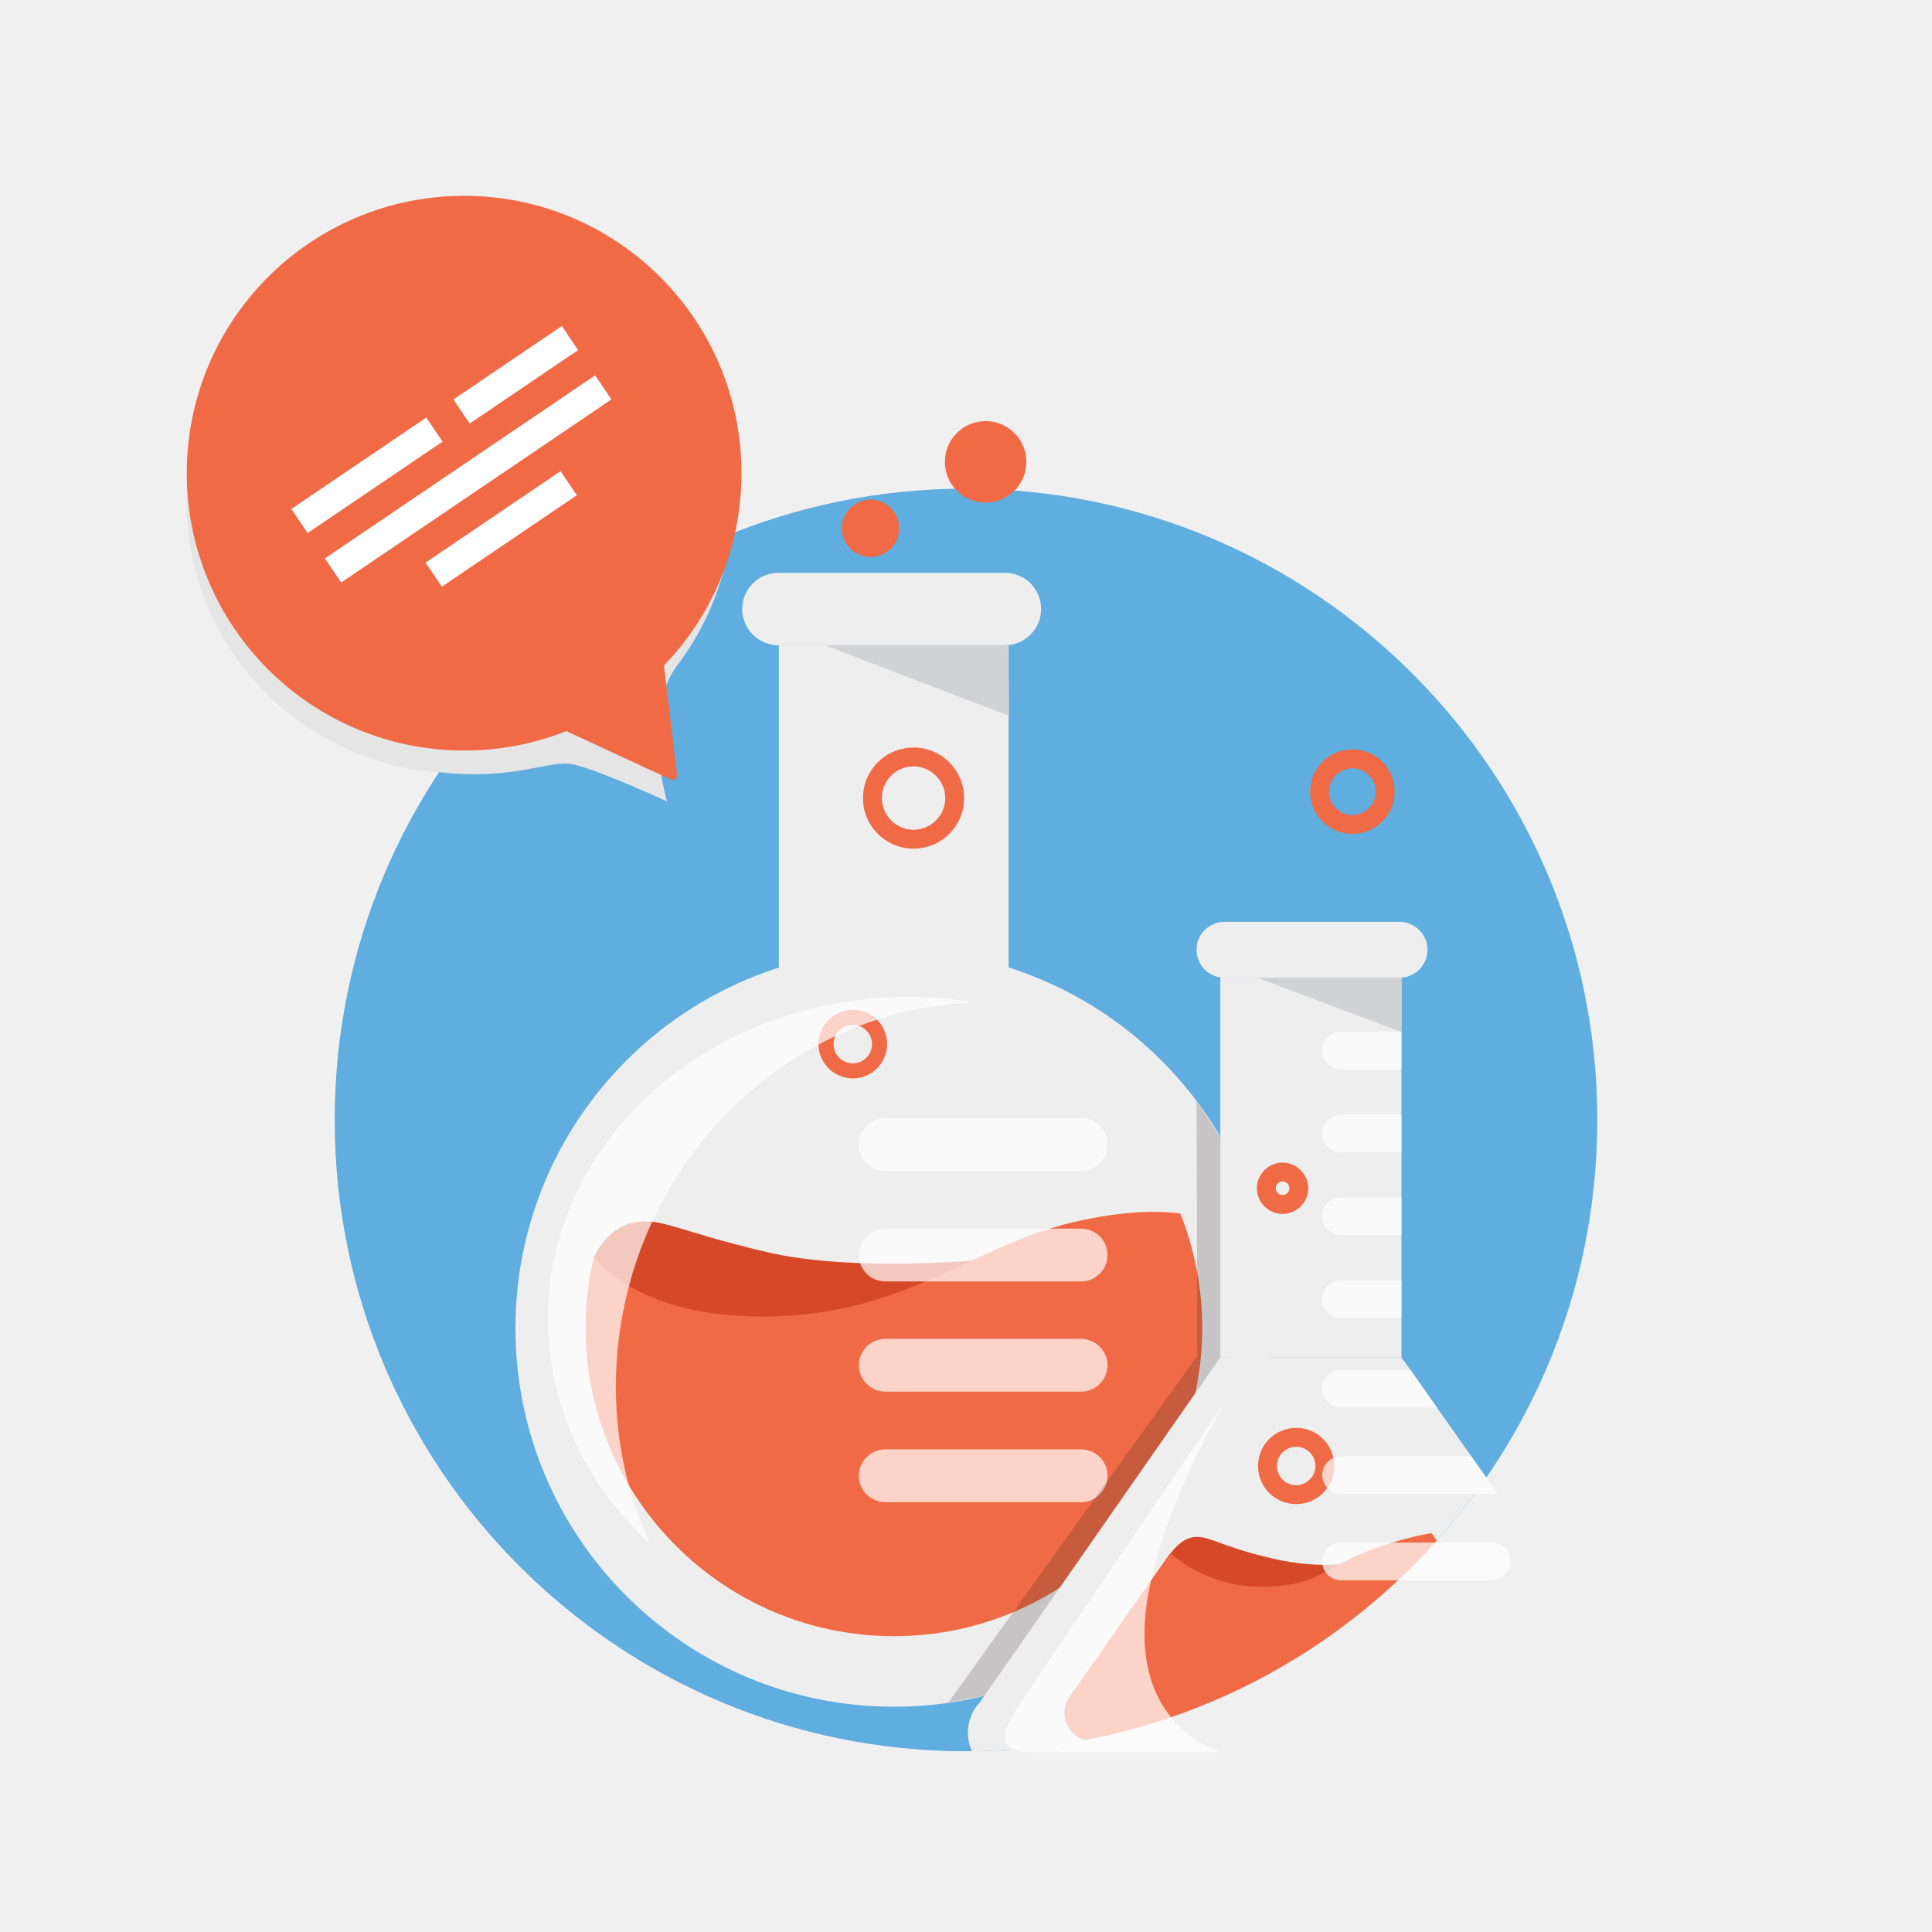
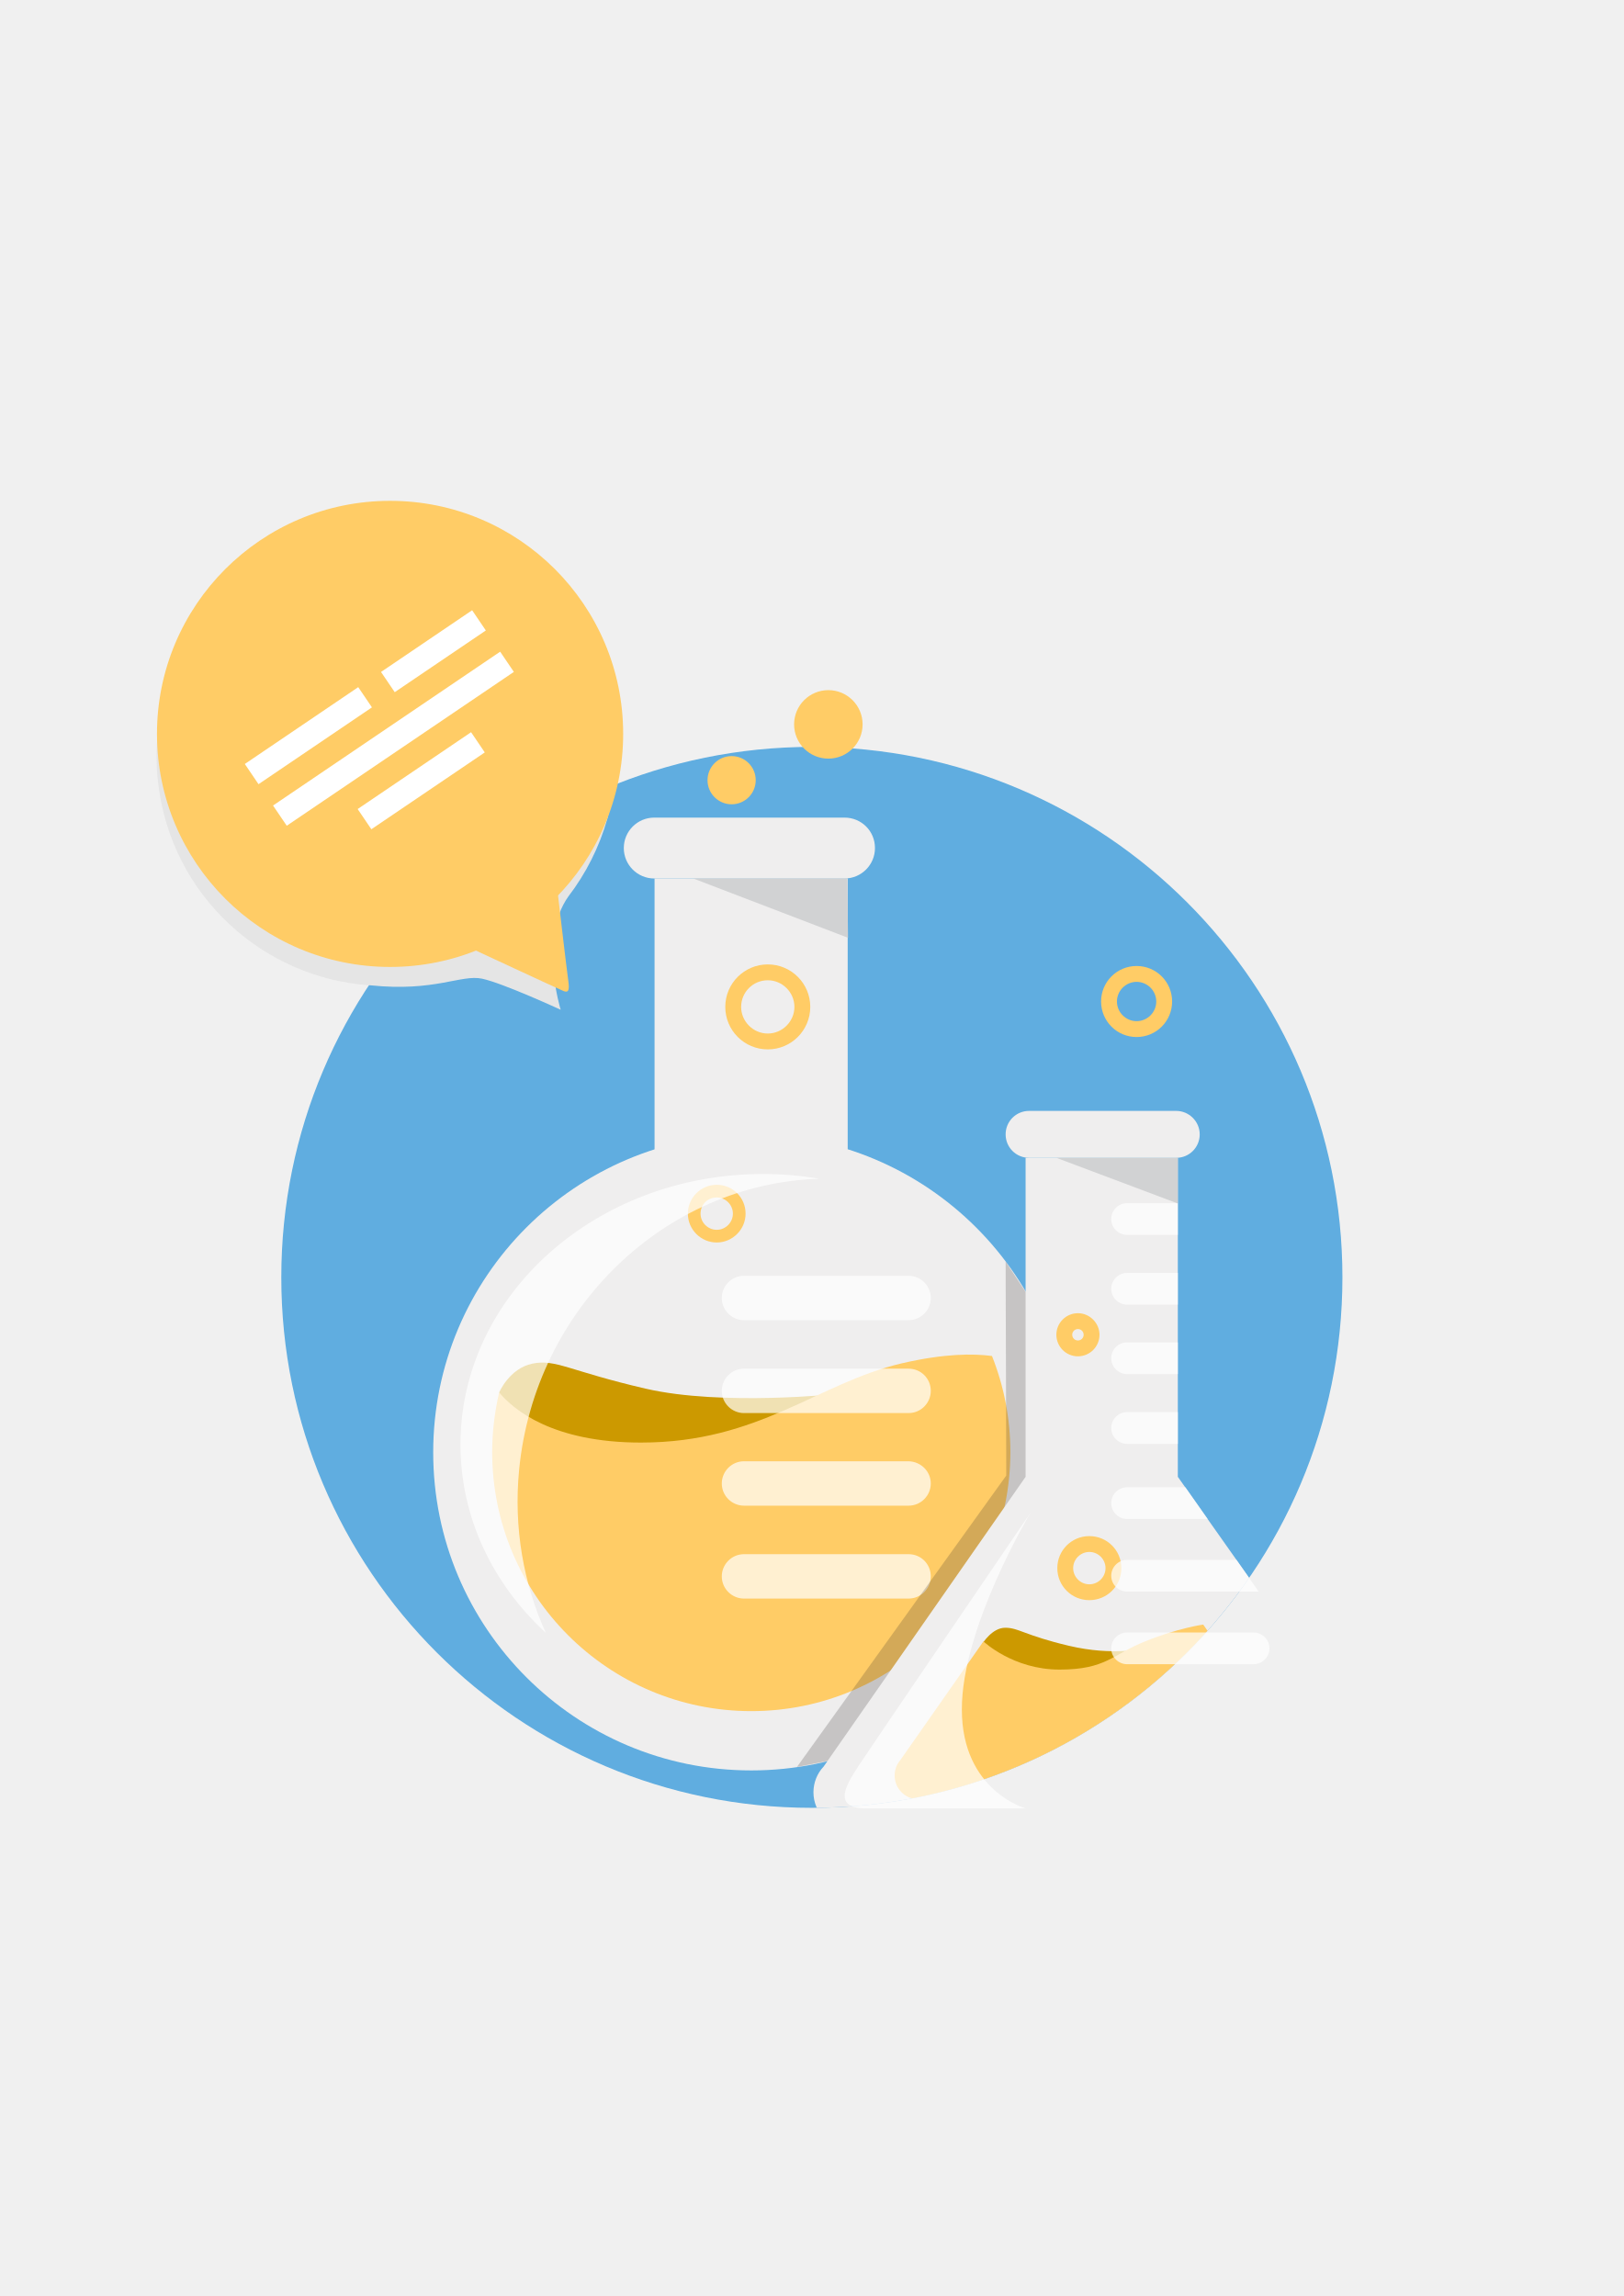
- <svg xmlns="http://www.w3.org/2000/svg" xmlns:xlink="http://www.w3.org/1999/xlink" enable-background="new 0 0 512 512" id="Layer_12" version="1.1" viewBox="0 0 512 512" xml:space="preserve">
+ <svg xmlns="http://www.w3.org/2000/svg" xmlns:xlink="http://www.w3.org/1999/xlink" version="1.1" id="Layer_12" x="0px" y="0px" width="595.28px" height="841.89px" viewBox="0 0 595.28 841.89" enable-background="new 0 0 595.28 841.89" xml:space="preserve">
  <g>
-     <circle cx="256" cy="296.8" fill="#60ADE0" r="167.3" />
-     <circle cx="236.9" cy="352" fill="#EFEEEE" r="100.3" />
-     <path d="M264.7,333.5c0,0-36.9,4-61.1-1.6c-24.2-5.6-28.3-9.4-35.7-7.9c-7.3,1.5-10.5,9.1-10.5,9.1   s4.4,18.8,40.8,18.8S264.7,333.5,264.7,333.5z" fill="#D64928" />
-     <rect fill="#EFEEEE" height="89.6" width="60.9" x="206.4" y="171" />
-     <path d="M275.9,161.4c0,5.3-4.3,9.6-9.6,9.6h-60c-5.3,0-9.6-4.3-9.6-9.6l0,0c0-5.3,4.3-9.6,9.6-9.6h60   C271.6,151.8,275.9,156,275.9,161.4L275.9,161.4z" fill="#EFEEEE" />
+     <circle fill="#60ADE0" cx="297.64" cy="468.381" r="194.512" />
+     <circle fill="#EFEEEE" cx="275.433" cy="532.56" r="116.614" />
+     <path fill="#CC9900" d="M307.755,511.051c0,0-42.902,4.651-71.038-1.86c-28.136-6.511-32.903-10.929-41.507-9.185   c-8.487,1.744-12.208,10.58-12.208,10.58s5.116,21.858,47.436,21.858S307.755,511.051,307.755,511.051z" />
+     <rect x="239.972" y="322.119" fill="#EFEEEE" width="70.806" height="104.174" />
+     <path fill="#EFEEEE" d="M320.777,310.958c0,6.162-4.999,11.162-11.161,11.162h-69.759c-6.162,0-11.162-4.999-11.162-11.162l0,0   c0-6.162,4.999-11.161,11.162-11.161h69.759C315.777,299.796,320.777,304.679,320.777,310.958L320.777,310.958z" />
    <g>
-       <path d="M242.1,203.1c4.6,0,8.4,3.8,8.4,8.4s-3.8,8.4-8.4,8.4s-8.4-3.8-8.4-8.4S237.4,203.1,242.1,203.1     M242.1,198.1c-7.4,0-13.4,6-13.4,13.4c0,7.4,6,13.4,13.4,13.4c7.4,0,13.4-6,13.4-13.4C255.5,204.1,249.5,198.1,242.1,198.1    L242.1,198.1z" fill="#F06A46" />
+       <path fill="#FFCC66" d="M281.479,359.44c5.348,0,9.766,4.418,9.766,9.766c0,5.348-4.418,9.766-9.766,9.766    s-9.766-4.418-9.766-9.766C271.713,363.859,276.015,359.44,281.479,359.44 M281.479,353.627c-8.604,0-15.58,6.976-15.58,15.58    c0,8.604,6.976,15.58,15.58,15.58c8.604,0,15.58-6.976,15.58-15.58C297.059,360.603,290.083,353.627,281.479,353.627    L281.479,353.627z" />
    </g>
    <g>
-       <path d="M226,271.6c2.8,0,5.1,2.3,5.1,5.1c0,2.8-2.3,5.1-5.1,5.1c-2.8,0-5.1-2.3-5.1-5.1    C220.9,273.8,223.2,271.6,226,271.6 M226,267.6c-5,0-9.1,4.1-9.1,9.1c0,5,4.1,9.1,9.1,9.1c5,0,9.1-4.1,9.1-9.1    C235.1,271.6,231,267.6,226,267.6L226,267.6z" fill="#F06A46" />
+       <path fill="#FFCC66" d="M262.76,439.082c3.255,0,5.93,2.674,5.93,5.93s-2.674,5.93-5.93,5.93c-3.255,0-5.93-2.674-5.93-5.93    C256.831,441.64,259.505,439.082,262.76,439.082 M262.76,434.432c-5.813,0-10.58,4.767-10.58,10.58    c0,5.813,4.767,10.58,10.58,10.58c5.813,0,10.58-4.767,10.58-10.58C273.341,439.082,268.574,434.432,262.76,434.432    L262.76,434.432z" />
    </g>
-     <circle cx="230.7" cy="140" fill="#F06A46" r="7.6" />
-     <circle cx="261.2" cy="122.4" fill="#F06A46" r="10.8" />
-     <path d="M284.4,323.9c-26.6,6.2-44.8,25-82.3,25c-27.9,0-40.2-10.4-44.7-15.8c-1.4,6-2.2,12.4-2.2,18.8   c0,45.1,36.6,81.7,81.7,81.7c45.1,0,81.7-36.6,81.7-81.7c0-10.7-2.1-21-5.8-30.3C306.9,320.8,297.8,320.8,284.4,323.9z" fill="#F06A46" />
-     <path d="M293.5,391.1c0,3.8-3.1,7-7,7h-51.9c-3.8,0-7-3.1-7-7l0,0c0-3.8,3.1-7,7-7h51.9   C290.4,384.1,293.5,387.2,293.5,391.1L293.5,391.1z" fill="#FFFFFF" opacity="0.7" />
-     <path d="M293.5,361.8c0,3.8-3.1,7-7,7h-51.9c-3.8,0-7-3.1-7-7l0,0c0-3.8,3.1-7,7-7h51.9   C290.4,354.9,293.5,358,293.5,361.8L293.5,361.8z" fill="#FFFFFF" opacity="0.7" />
-     <path d="M293.5,332.6c0,3.8-3.1,7-7,7h-51.9c-3.8,0-7-3.1-7-7l0,0c0-3.8,3.1-7,7-7h51.9   C290.4,325.6,293.5,328.7,293.5,332.6L293.5,332.6z" fill="#FFFFFF" opacity="0.7" />
-     <path d="M293.5,303.3c0,3.8-3.1,7-7,7h-51.9c-3.8,0-7-3.1-7-7l0,0c0-3.8,3.1-7,7-7h51.9   C290.4,296.3,293.5,299.5,293.5,303.3L293.5,303.3z" fill="#FFFFFF" opacity="0.7" />
-     <polygon fill="#D1D2D3" points="218.6,171 267.4,189.7 267.2,171  " />
-     <path d="M49.9,141.2c-4.8-39.7,23.5-75.8,63.2-80.6s75.8,23.5,80.6,63.2c2.4,19.6-3.4,38.4-14.5,52.9c0,0,0,0,0,0   c-9.4,13.3-2.4,35.7-2.4,35.7s-18.2-8.4-24.8-9.8c-6.6-1.4-14.9,4.2-35.1,2.1c0,0,0,0-0.1,0C82.8,202.5,54.1,176.3,49.9,141.2z" fill="#E5E5E5" />
-     <circle cx="123" cy="125.4" fill="#F06A46" r="73.5" />
-     <path d="M147.2,192.4c0,0,29.4,13.7,30.5,14.1c1.3,0.5,2,0.2,1.5-3.2s-3.7-30.9-3.7-30.9L147.2,192.4z" fill="#F06A46" />
-     <polygon fill="#231F20" opacity="0.2" points="268.9,446.4 260.6,449.4 251.3,451.2 317.3,359.3 317.1,291.8 325.8,305 326,368.8     " />
-     <path d="M163.7,357.4c5-51.1,46.3-90.2,94.6-91.7c-5.7-1-11.7-1.5-17.7-1.5   c-52.7,0-95.4,38.2-95.4,85.3c0,23.1,10.2,44,26.9,59.4C165.1,393.5,161.9,375.8,163.7,357.4z" fill="#FFFFFF" opacity="0.7" />
-     <rect fill="#EFEEEE" height="100.6" width="48" x="323.4" y="259.1" />
-     <path d="M378.3,251.7c0,4.1-3.3,7.4-7.4,7.4h-46.4c-4.1,0-7.4-3.3-7.4-7.4l0,0c0-4.1,3.3-7.4,7.4-7.4h46.4   C374.9,244.3,378.3,247.6,378.3,251.7L378.3,251.7z" fill="#EFEEEE" />
+     <circle fill="#FFCC66" cx="268.225" cy="286.077" r="8.836" />
+     <circle fill="#FFCC66" cx="303.686" cy="265.614" r="12.557" />
+     <path fill="#FFCC66" d="M330.659,499.889c-30.927,7.208-52.087,29.066-95.687,29.066c-32.438,0-46.739-12.092-51.971-18.37   c-1.628,6.976-2.558,14.417-2.558,21.858c0,52.436,42.553,94.989,94.989,94.989s94.989-42.553,94.989-94.989   c0-12.44-2.442-24.416-6.743-35.228C356.819,496.285,346.239,496.285,330.659,499.889z" />
+     <path opacity="0.7" fill="#FFFFFF" enable-background="new    " d="M341.24,578.02c0,4.418-3.604,8.139-8.139,8.139h-60.342   c-4.418,0-8.139-3.604-8.139-8.139l0,0c0-4.418,3.604-8.139,8.139-8.139h60.342C337.635,569.881,341.24,573.486,341.24,578.02   L341.24,578.02z" />
+     <path opacity="0.7" fill="#FFFFFF" enable-background="new    " d="M341.24,543.954c0,4.418-3.604,8.139-8.139,8.139h-60.342   c-4.418,0-8.139-3.604-8.139-8.139l0,0c0-4.418,3.604-8.139,8.139-8.139h60.342C337.635,535.932,341.24,539.536,341.24,543.954   L341.24,543.954z" />
+     <path opacity="0.7" fill="#FFFFFF" enable-background="new    " d="M341.24,510.004c0,4.418-3.604,8.139-8.139,8.139h-60.342   c-4.418,0-8.139-3.604-8.139-8.139l0,0c0-4.418,3.604-8.139,8.139-8.139h60.342C337.635,501.866,341.24,505.47,341.24,510.004   L341.24,510.004z" />
+     <path opacity="0.7" fill="#FFFFFF" enable-background="new    " d="M341.24,475.939c0,4.418-3.604,8.139-8.139,8.139h-60.342   c-4.418,0-8.139-3.604-8.139-8.139l0,0c0-4.418,3.604-8.139,8.139-8.139h60.342C337.635,467.8,341.24,471.521,341.24,475.939   L341.24,475.939z" />
+     <polygon fill="#D1D2D3" points="254.157,322.119 310.894,343.861 310.662,322.119  " />
+     <path fill="#E5E5E5" d="M58.017,287.472c-5.581-46.157,27.322-88.129,73.48-93.71s88.129,27.322,93.71,73.48   c2.79,22.788-3.953,44.646-16.859,61.505l0,0c-10.929,15.463-2.79,41.507-2.79,41.507s-21.16-9.766-28.834-11.394   c-7.674-1.628-17.324,4.883-40.809,2.442c0,0,0,0-0.116,0C96.268,358.743,62.9,328.281,58.017,287.472z" />
+     <circle fill="#FFCC66" cx="143.007" cy="269.102" r="85.455" />
+     <path fill="#FFCC66" d="M171.143,347c0,0,34.182,15.928,35.461,16.393c1.511,0.581,2.325,0.233,1.744-3.72   c-0.581-3.953-4.302-35.926-4.302-35.926L171.143,347z" />
+     <polygon opacity="0.2" fill="#231F20" enable-background="new    " points="312.638,642.315 302.988,645.803 292.176,647.896    368.911,541.047 368.678,462.568 378.793,477.915 379.026,552.093  " />
+     <path opacity="0.7" fill="#FFFFFF" enable-background="new    " d="M190.327,538.838c5.813-59.412,53.831-104.872,109.987-106.616   c-6.627-1.163-13.603-1.744-20.579-1.744c-61.272,0-110.917,44.414-110.917,99.175c0,26.857,11.859,51.157,31.275,69.062   C191.955,580.81,188.234,560.231,190.327,538.838z" />
+     <rect x="376.003" y="424.549" fill="#EFEEEE" width="55.808" height="116.963" />
+     <path fill="#EFEEEE" d="M439.833,415.946c0,4.767-3.837,8.604-8.604,8.604h-53.947c-4.767,0-8.604-3.837-8.604-8.604l0,0   c0-4.767,3.837-8.604,8.604-8.604h53.947C435.88,407.342,439.833,411.179,439.833,415.946L439.833,415.946z" />
    <g>
-       <defs>
-         <circle cx="256" cy="296.8" id="SVGID_1_" r="167.3" />
-       </defs>
-       <clipPath id="SVGID_2_">
-         <use overflow="visible" xlink:href="#SVGID_1_" />
-       </clipPath>
-       <path clip-path="url(#SVGID_2_)" d="M435.9,451.1l-64.5-91.4h-48l-63.7,91.4c-2,2.1-3.2,5-3.2,8.1    c0,6.5,5.3,11.8,11.8,11.8H426l0-0.1c0.4,0,0.9,0.1,1.3,0.1c6.5,0,11.8-5.3,11.8-11.8C439.1,456,437.8,453.2,435.9,451.1z" fill="#EFEEEE" />
+       <g>
+         <defs>
+           <circle id="SVGID_1_" cx="297.64" cy="468.381" r="194.512" />
+         </defs>
+         <clipPath id="SVGID_2_">
+           <use xlink:href="#SVGID_1_" overflow="visible" />
+         </clipPath>
+         <path clip-path="url(#SVGID_2_)" fill="#EFEEEE" d="M506.802,647.779l-74.991-106.267h-55.807l-74.061,106.267     c-2.325,2.442-3.721,5.813-3.721,9.418c0,7.557,6.162,13.719,13.719,13.719h183.351V670.8c0.465,0,1.046,0.116,1.511,0.116     c7.557,0,13.719-6.162,13.719-13.719C510.522,653.476,509.011,650.221,506.802,647.779z" />
+       </g>
    </g>
    <g>
-       <path d="M343.5,383.4c2.8,0,5.1,2.3,5.1,5.1s-2.3,5.1-5.1,5.1c-2.8,0-5.1-2.3-5.1-5.1S340.7,383.4,343.5,383.4     M343.5,378.4c-5.6,0-10.1,4.5-10.1,10.1s4.5,10.1,10.1,10.1c5.6,0,10.1-4.5,10.1-10.1S349.1,378.4,343.5,378.4L343.5,378.4z" fill="#F06A46" />
+       <path fill="#FFCC66" d="M399.372,569.067c3.255,0,5.93,2.674,5.93,5.93c0,3.255-2.674,5.93-5.93,5.93    c-3.255,0-5.93-2.674-5.93-5.93C393.443,571.742,396.117,569.067,399.372,569.067 M399.372,563.254    c-6.511,0-11.743,5.232-11.743,11.743c0,6.511,5.232,11.743,11.743,11.743c6.511,0,11.743-5.232,11.743-11.743    C411.115,568.486,405.883,563.254,399.372,563.254L399.372,563.254z" />
    </g>
    <g>
-       <path d="M339.9,313.1c1,0,1.8,0.8,1.8,1.8s-0.8,1.8-1.8,1.8s-1.8-0.8-1.8-1.8S338.9,313.1,339.9,313.1     M339.9,308.1c-3.7,0-6.8,3-6.8,6.8c0,3.7,3,6.8,6.8,6.8c3.7,0,6.8-3,6.8-6.8C346.7,311.2,343.6,308.1,339.9,308.1L339.9,308.1z" fill="#F06A46" />
+       <path fill="#FFCC66" d="M395.187,487.333c1.163,0,2.093,0.93,2.093,2.093s-0.93,2.093-2.093,2.093    c-1.163,0-2.093-0.93-2.093-2.093S394.024,487.333,395.187,487.333 M395.187,481.519c-4.302,0-7.906,3.488-7.906,7.906    c0,4.302,3.488,7.906,7.906,7.906c4.302,0,7.906-3.488,7.906-7.906C403.093,485.124,399.489,481.519,395.187,481.519    L395.187,481.519z" />
    </g>
-     <path d="M360.6,413.8c0,0-9.5,2.5-23.5-0.8s-15.9-5.7-20.1-5.7c-4.2,0-7.2,5-7.2,5s5.9,10.6,23.8,10.6   C351.4,422.9,360.6,413.8,360.6,413.8z" fill="#D64928" />
+     <path fill="#CC9900" d="M419.254,604.412c0,0-11.045,2.907-27.322-0.93s-18.486-6.627-23.369-6.627   c-4.883,0-8.371,5.813-8.371,5.813s6.86,12.324,27.671,12.324C408.557,614.992,419.254,604.412,419.254,604.412z" />
    <g>
-       <path d="M358.4,203.6c3.4,0,6.2,2.8,6.2,6.2s-2.8,6.2-6.2,6.2s-6.2-2.8-6.2-6.2S355,203.6,358.4,203.6     M358.4,198.6c-6.2,0-11.2,5-11.2,11.2c0,6.2,5,11.2,11.2,11.2s11.2-5,11.2-11.2C369.6,203.6,364.6,198.6,358.4,198.6L358.4,198.6    z" fill="#F06A46" />
+       <path fill="#FFCC66" d="M416.696,360.022c3.953,0,7.208,3.255,7.208,7.208s-3.255,7.208-7.208,7.208s-7.208-3.255-7.208-7.208    S412.743,360.022,416.696,360.022 M416.696,354.209c-7.208,0-13.022,5.813-13.022,13.022s5.813,13.022,13.022,13.022    s13.022-5.813,13.022-13.022S423.905,354.209,416.696,354.209L416.696,354.209z" />
    </g>
    <g>
-       <defs>
-         <circle cx="256" cy="296.8" id="SVGID_3_" r="167.3" />
-       </defs>
-       <clipPath id="SVGID_4_">
-         <use overflow="visible" xlink:href="#SVGID_3_" />
-       </clipPath>
-       <path clip-path="url(#SVGID_4_)" d="M410.4,450.5L410.4,450.5L410.4,450.5c-0.3-0.6-0.7-1.1-1.1-1.6l-29.9-42.6    c0,0-8,1.1-18.3,5.3c-10.3,4.1-12.3,8.9-27,8.9s-24-8.9-24-8.9L284,448.9c-0.4,0.5-0.8,1-1.1,1.6l0,0l0,0c-0.5,1-0.8,2.2-0.8,3.4    c0,4.1,3.3,7.5,7.5,7.5h114.3c4.1,0,7.5-3.3,7.5-7.5C411.3,452.7,411,451.5,410.4,450.5z" fill="#F06A46" />
+       <g>
+         <defs>
+           <circle id="SVGID_3_" cx="297.64" cy="468.381" r="194.512" />
+         </defs>
+         <clipPath id="SVGID_4_">
+           <use xlink:href="#SVGID_3_" overflow="visible" />
+         </clipPath>
+         <path clip-path="url(#SVGID_4_)" fill="#FFCC66" d="M477.154,647.082L477.154,647.082L477.154,647.082     c-0.349-0.698-0.814-1.279-1.279-1.86l-34.763-49.529c0,0-9.301,1.279-21.277,6.162c-11.975,4.767-14.301,10.348-31.392,10.348     s-27.904-10.348-27.904-10.348l-30.345,43.367c-0.465,0.581-0.93,1.163-1.279,1.86l0,0l0,0c-0.581,1.163-0.93,2.558-0.93,3.953     c0,4.767,3.837,8.72,8.72,8.72h132.892c4.767,0,8.72-3.837,8.72-8.72C478.201,649.64,477.852,648.244,477.154,647.082z" />
+       </g>
    </g>
-     <path d="M324.9,371.1c0,0-51.5,75.6-54.2,79.8c-2.7,4.3-9.4,13.4,2.4,13.4c11.9,0,50.4,0,50.4,0   s-20.2-5.5-20.2-31.2C303.2,407.3,324.9,371.1,324.9,371.1z" fill="#FFFFFF" opacity="0.7" />
-     <path d="M400.3,413.8c0,2.7-2.2,5-5,5h-39.9c-2.7,0-5-2.2-5-5l0,0c0-2.7,2.2-5,5-5h39.9   C398.1,408.8,400.3,411.1,400.3,413.8L400.3,413.8z" fill="#FFFFFF" opacity="0.7" />
-     <path d="M396.9,395.9h-41.5c-2.7,0-5-2.2-5-5l0,0c0-2.7,2.2-5,5-5h34.5L396.9,395.9z" fill="#FFFFFF" opacity="0.7" />
-     <path d="M380.8,373h-25.4c-2.7,0-5-2.2-5-5l0,0c0-2.7,2.2-5,5-5h18.4L380.8,373z" fill="#FFFFFF" opacity="0.7" />
-     <path d="M371.4,349.3h-16c-2.7,0-5-2.2-5-5l0,0c0-2.7,2.2-5,5-5h16V349.3z" fill="#FFFFFF" opacity="0.7" />
-     <path d="M371.4,327.3h-16c-2.7,0-5-2.2-5-5l0,0c0-2.7,2.2-5,5-5h16V327.3z" fill="#FFFFFF" opacity="0.7" />
-     <path d="M371.4,305.4h-16c-2.7,0-5-2.2-5-5l0,0c0-2.7,2.2-5,5-5h16V305.4z" fill="#FFFFFF" opacity="0.7" />
-     <path d="M371.4,283.4h-16c-2.7,0-5-2.2-5-5l0,0c0-2.7,2.2-5,5-5h16V283.4z" fill="#FFFFFF" opacity="0.7" />
-     <polygon fill="#D1D2D3" points="333.1,259.1 371.4,273.5 371.4,259.1  " />
-     <rect fill="#FFFFFF" height="7.7" transform="matrix(0.8279 -0.5609 0.5609 0.8279 -49.8394 91.3989)" width="86.5" x="80.8" y="123.1" />
-     <rect fill="#FFFFFF" height="7.7" transform="matrix(0.8279 -0.5609 0.5609 0.8279 -53.8754 76.2084)" width="43.2" x="75.6" y="122.1" />
-     <rect fill="#FFFFFF" height="7.7" transform="matrix(0.8279 -0.5609 0.5609 0.8279 -55.7312 98.6301)" width="43.2" x="111.2" y="136.3" />
-     <rect fill="#FFFFFF" height="7.7" transform="matrix(0.8279 -0.5609 0.5609 0.8279 -32.1829 93.72)" width="34.7" x="119.3" y="95.5" />
+     <path opacity="0.7" fill="#FFFFFF" enable-background="new    " d="M377.747,554.767c0,0-59.877,87.897-63.016,92.78   c-3.139,4.999-10.929,15.58,2.79,15.58c13.836,0,58.598,0,58.598,0s-23.486-6.395-23.486-36.275   C352.517,596.855,377.747,554.767,377.747,554.767z" />
+     <path opacity="0.7" fill="#FFFFFF" enable-background="new    " d="M465.411,604.412c0,3.139-2.558,5.813-5.813,5.813h-46.39   c-3.139,0-5.813-2.558-5.813-5.813l0,0c0-3.139,2.558-5.813,5.813-5.813h46.39C462.853,598.599,465.411,601.273,465.411,604.412   L465.411,604.412z" />
+     <path opacity="0.7" fill="#FFFFFF" enable-background="new    " d="M461.458,583.601h-48.25c-3.139,0-5.813-2.558-5.813-5.813l0,0   c0-3.139,2.558-5.813,5.813-5.813h40.112L461.458,583.601z" />
+     <path opacity="0.7" fill="#FFFFFF" enable-background="new    " d="M442.74,556.976h-29.531c-3.139,0-5.813-2.558-5.813-5.813l0,0   c0-3.139,2.558-5.813,5.813-5.813h21.393L442.74,556.976z" />
+     <path opacity="0.7" fill="#FFFFFF" enable-background="new    " d="M431.811,529.421h-18.603c-3.139,0-5.813-2.558-5.813-5.813l0,0   c0-3.139,2.558-5.813,5.813-5.813h18.603V529.421z" />
+     <path opacity="0.7" fill="#FFFFFF" enable-background="new    " d="M431.811,503.842h-18.603c-3.139,0-5.813-2.558-5.813-5.813l0,0   c0-3.139,2.558-5.813,5.813-5.813h18.603V503.842z" />
+     <path opacity="0.7" fill="#FFFFFF" enable-background="new    " d="M431.811,478.38h-18.603c-3.139,0-5.813-2.558-5.813-5.813l0,0   c0-3.139,2.558-5.813,5.813-5.813h18.603V478.38z" />
+     <path opacity="0.7" fill="#FFFFFF" enable-background="new    " d="M431.811,452.802h-18.603c-3.139,0-5.813-2.558-5.813-5.813l0,0   c0-3.139,2.558-5.813,5.813-5.813h18.603V452.802z" />
+     <polygon fill="#D1D2D3" points="387.281,424.549 431.811,441.292 431.811,424.549  " />
+     <rect x="93.963" y="266.394" transform="matrix(-0.8279 0.5609 -0.5609 -0.8279 415.5991 414.2137)" fill="#FFFFFF" width="100.571" height="8.953" />
+     <rect x="87.945" y="265.28" transform="matrix(-0.8279 0.5609 -0.5609 -0.8279 357.9633 429.6712)" fill="#FFFFFF" width="50.227" height="8.953" />
+     <rect x="129.315" y="281.801" transform="matrix(-0.8279 0.5609 -0.5609 -0.8279 442.8495 436.666)" fill="#FFFFFF" width="50.227" height="8.953" />
+     <rect x="138.734" y="234.309" transform="matrix(-0.8279 0.5609 -0.5609 -0.8279 424.3958 347.3445)" fill="#FFFFFF" width="40.345" height="8.953" />
  </g>
</svg>
